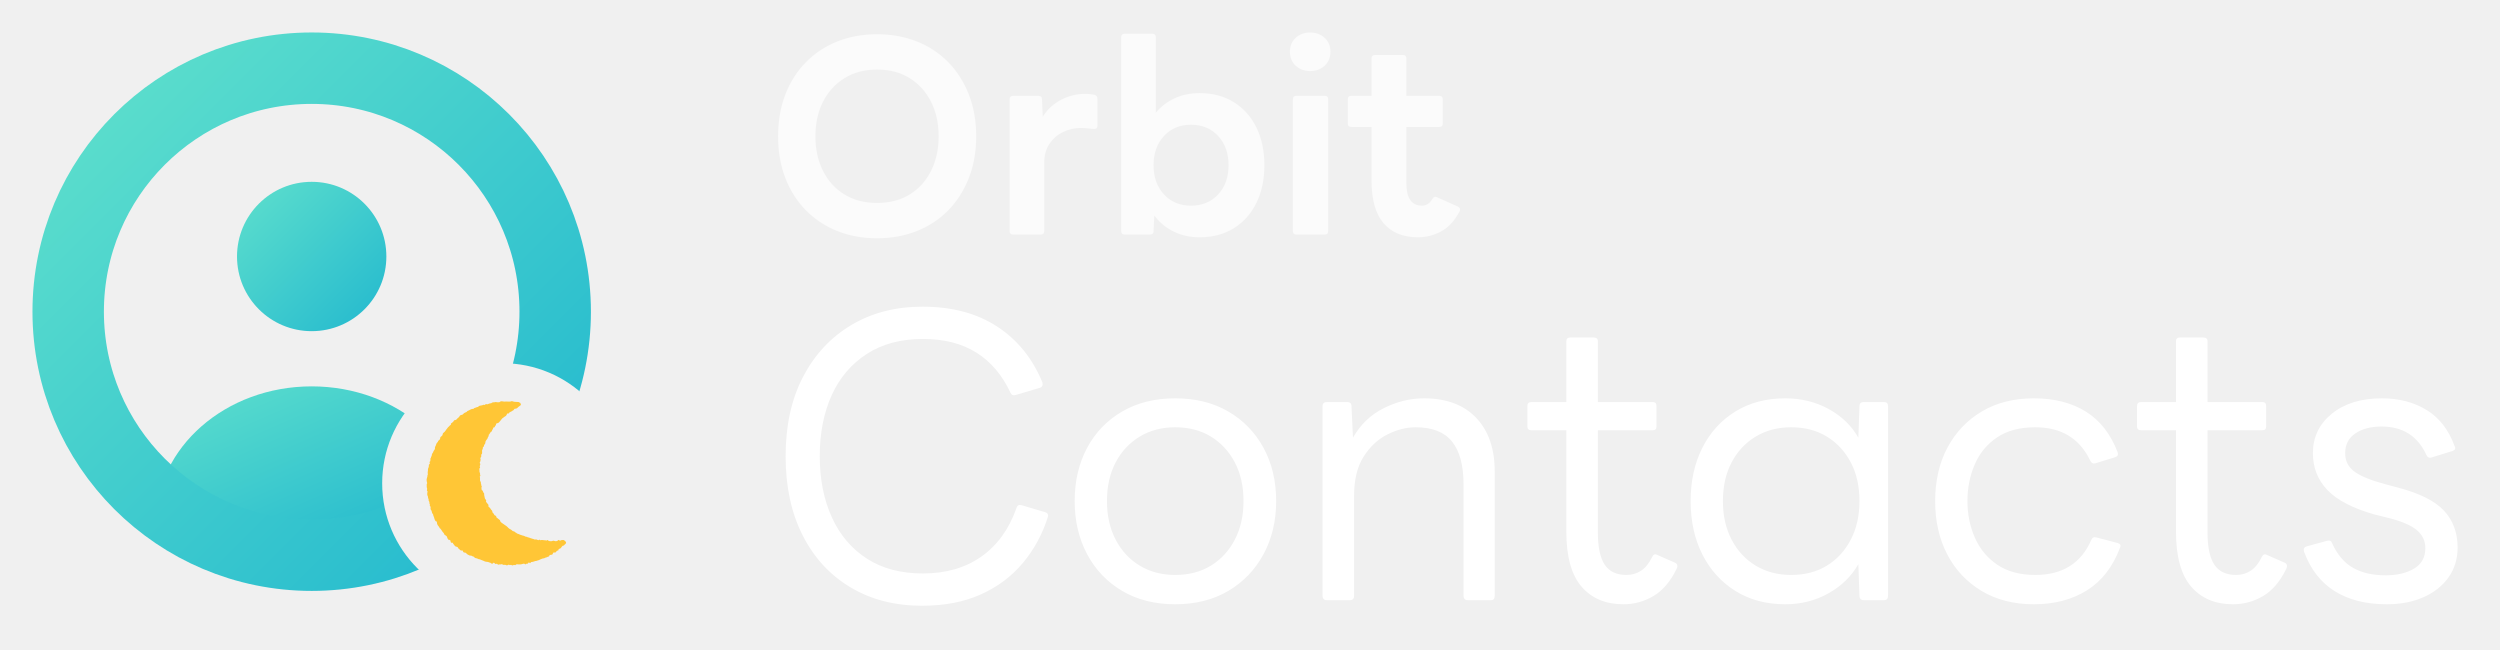
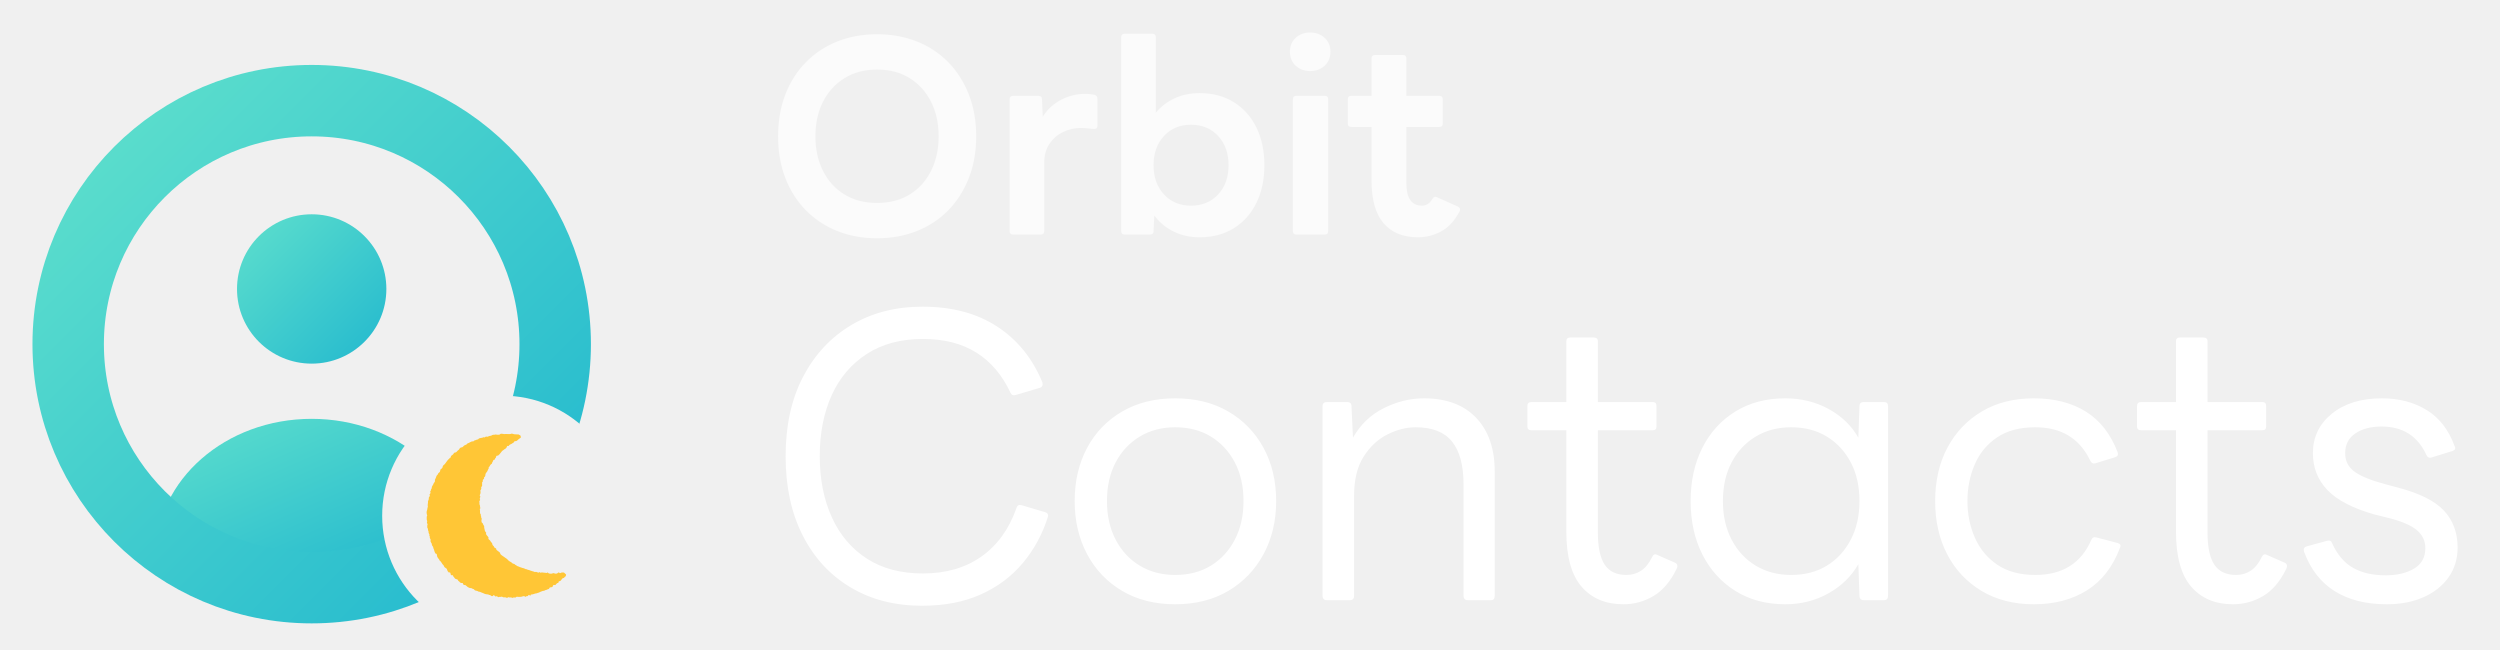
<svg xmlns="http://www.w3.org/2000/svg" viewBox="0 0 462 120">
  <defs>
    <linearGradient id="ink" x1="0" y1="0" x2="1" y2="1">
      <stop offset="0" stop-color="#5FE0CC" />
      <stop offset="1" stop-color="#22B8CF" />
    </linearGradient>
    <clipPath id="inside">
      <circle cx="256" cy="256" r="146" />
    </clipPath>
    <mask id="moon-gap">
      <rect width="512" height="512" fill="#fff" />
      <circle cx="373.42" cy="361.72" r="74" fill="#000" />
    </mask>
  </defs>
-   <g transform="scale(0.3) translate(-64 -64)">
+   <g transform="translate(0 6) scale(0.3) translate(-64 -64)">
    <g mask="url(#moon-gap)">
      <circle cx="256" cy="222" r="46" fill="url(#ink)" />
      <path d="M160 386a96 84 0 0 1 192 0z" fill="url(#ink)" clip-path="url(#inside)" />
      <circle cx="256" cy="256" r="150" fill="none" stroke="url(#ink)" stroke-width="44" />
    </g>
    <path transform="translate(319.14 302.84) scale(0.46)" d="M183.57,223.72c-.77-.04-1.41.11-2,.45-.33.19-.58.43-.63.82-.1.72-.59,1.07-1.23,1.19-.7.13-1.35.35-1.92.78-.31.23-.67.3-1.02.36-.91.16-1.79.39-2.52,1-.06.05-.15.09-.23.09-2.12-.06-3.83,1.19-5.75,1.75-.5.15-.71.66-1.2.7-1.66.15-3.04,1.39-4.79,1.18-.24-.03-.44.09-.62.22-.68.47-1.58.4-2.22.7-1.02.47-2,.38-3.01.52-.29.04-.41.27-.41.56,0,.34.03.76-.38.82-.38.06-.78-.09-1.08-.36-.84-.74-1.4-.66-1.9.34-.29.59-.7.93-1.39.85-.79-.09-1.5.02-2.05.68-.29.34-.6.25-.85-.06-.79-.98-1.71-.84-2.77-.48-1.32.44-2.61.86-4.1.8-1.29-.05-2.57.01-3.86-.2-.58-.09-1.3.37-1.74.84-.37.39-.67.46-1.09.26-.84-.4-1.58-.4-2.41.17-.6.42-1.43.38-2.04-.16-.47-.42-.93-.45-1.46-.19-.55.26-1.03.25-1.56-.13-.55-.4-1.71-.18-2.17.31-.49.51-1.13.49-1.63.2-1.23-.7-2.53-.64-3.84-.52-.63.06-1.08-.28-1.52-.61-.49-.37-.95-.54-1.52-.15-.17.12-.42.19-.64.18-1.09-.05-2.19-.19-3.22.36-.26.14-.48,0-.68-.19-.26-.25-.57-.47-.8-.74-.45-.53-.92-.62-1.44-.15-.45.41-.87.3-1.27-.04-.53-.45-1.06-.92-1.58-1.39-.4-.36-.69-.35-1.03.11-.95,1.29-1.94,1.43-3.14.42-.68-.57-1.34-1.11-2.31-.96-.16.03-.31-.02-.45-.16-.46-.47-1.1-.62-1.7-.6-1.31.05-2.51-.46-3.78-.63-.38-.05-.55-.36-.86-.49-2-.81-4.01-1.62-6.02-2.4-.52-.2-1.17.12-1.62-.25-.76-.63-1.67-.79-2.57-1.04-.27-.07-.53-.3-.77-.28-1.4.17-2-.9-2.76-1.72-.11-.12-.17-.33-.36-.3-.85.17-1.44-.39-2.04-.79-1.14-.76-2.49-.38-3.68-.83-1.73-.65-3.17-1.65-4.41-3-.53-.58-1.23-.98-2.03-.83-.85.17-1.37-.16-1.71-.85-.25-.5-.79-.87-.62-1.58.08-.33-.33-.29-.57-.25-1,.17-1.91.04-2.8-.51-.34-.22-.65-.42-.88-.74-.39-.55-.74-1.09-1.43-1.35-.39-.15-.63-.55-.75-.97-.27-.94-.85-1.3-1.85-1.49-1.08-.21-2.25-.63-2.88-1.73-.32-.56-.62-1.1-1.15-1.51-.44-.34-.68-.86-.83-1.43-.23-.88-.54-1.01-1.38-.7-.82.3-1.87-.56-1.88-1.68,0-.88-.26-1.54-.91-2.12-.27-.24-.39-.38-.61,0-.29.51-.64.33-.96.06-1.23-1.04-2.01-2.36-2.33-3.93-.12-.57-.33-1.04-.84-1.38-.7-.46-1.37-.98-2.07-1.44-.44-.29-.81-.68-.92-1.16-.32-1.41-1.49-2.2-2.28-3.26-1.23-1.64-1.98-3.66-3.82-4.82-.48-1.91-2.31-2.97-2.98-4.77-.24-.65-.61-1.28-.51-2,.12-.85-.33-1.48-.71-2.15-.11-.18-.26-.26-.41-.2-.69.27-.81-.3-1.11-.68-1.25-1.6-1.24-3.67-2.09-5.41-.47-.96-.78-1.96-.91-3.02-.04-.29-.25-.42-.42-.6-.75-.81-1.18-1.79-1.3-2.86-.15-1.28-.15-1.32-.98-2.35-.66-.82-.93-1.87-.67-2.85.33-1.23-.25-2.08-.87-2.95-.17-.24-.34-.48-.23-.76.39-.97.1-1.78-.5-2.55-.07-.09-.11-.29-.06-.4.42-1.06-.15-1.87-.64-2.72-.34-.59-.61-1.2-.31-1.91.05-.11.03-.3-.03-.4-.61-1.05-.86-2.17-.87-3.38,0-.49-.21-1.01-.52-1.4-.37-.46-.46-.96-.39-1.5.15-1.11-.25-2.26.36-3.34.22-.4.07-.85-.31-1.21-.54-.51-.72-1.19-.38-1.83.43-.83.23-1.62-.06-2.35-.26-.65-.33-1.28-.33-1.96.01-.87,0-1.74-.01-2.61,0-.54.04-1.06.43-1.5.45-.51.04-1.02-.08-1.49-.56-2.06-.75-4.09.05-6.16.36-.93.59-1.92.56-2.94,0-.08-.03-.2.01-.25,1.11-1.31.1-2.82.37-4.21.16-.81.2-1.65.3-2.48,0-.08.08-.17.06-.24-.4-1.55.45-2.82.91-4.18.22-.66.17-1.32.16-1.99-.01-.87.21-1.61.98-2.17.74-.54.37-1.45.13-1.97-.36-.76-.04-1.04.46-1.31.35-.18.4-.41.38-.74-.02-.34.03-.66.2-.97.26-.47.29-.94-.1-1.4-.29-.35-.31-.77.17-.96.6-.23.67-.69.66-1.21,0-.43-.02-.88.32-1.17.66-.54.71-1.25.79-2.02.15-1.5.85-2.79,1.78-3.95.41-.51.27-1.21.69-1.74.37-.47.64-1.05,1.06-1.49.69-.74.9-1.6.71-2.56-.13-.65.03-1.16.39-1.72.62-.98.98-2.1,1.33-3.2.27-.86.63-1.66,1.33-2.29.53-.48,1.04-.97,1.18-1.77.09-.53.57-.95,1.04-1.25,1.18-.78,1.84-1.82,1.8-3.27-.02-.75.4-1.23,1-1.63.48-.33.94-.7,1.34-1.12.49-.5.86-1.05.91-1.82.1-1.44,1.04-2.38,2.17-3.15,1.19-.81,1.68-2.18,2.57-3.22,1.2-1.41,2.09-3.08,3.6-4.23.34-.26.6-.55.85-.89.36-.49.83-.9,1.4-1.16.25-.12.63-.26.49-.58-.54-1.25.5-1.73,1.17-2.22,1.02-.74,2.07-1.33,2.56-2.62.28-.73.88-1.17,1.84-1.17.92,0,1.71-.51,2.34-1.28.66-.81,1.35-1.63,2.29-2.19.53-.32.9-.86,1.15-1.4.57-1.26,1.61-1.85,2.87-2.03.97-.14,1.68-.41,2.29-1.28.89-1.26,2.35-1.8,3.73-2.37.55-.23,1.1-.37,1.32-1.03.07-.21.3-.44.51-.52,1.4-.52,2.75-1.15,4.03-1.93.6-.36,1.21-.63,1.88-.82.3-.09.63-.22.9-.11.84.34,1.38-.06,1.9-.63.25-.27.51-.58.87-.63,1.58-.24,2.9-1.33,4.54-1.35.21,0,.39-.08.48-.28.64-1.33,1.96-1.29,3.13-1.6,1.22-.32,2.56-.24,3.64-1.04.07-.05.24-.07.32-.02,1.08.67,1.89,0,2.64-.6.52-.41.94-.59,1.46-.11.34.31.72.14,1.03.03,1.62-.53,3.16-1.29,4.92-1.33.35,0,.56-.41.88-.6,1.22-.73,2.56-.71,3.89-.77.36-.02.72.03,1.04-.23.15-.12.34-.17.55-.09,1.41.53,2.87.32,4.31.31.41,0,.83-.11,1.08-.4.99-1.13,2.32-1.03,3.49-.76,1.45.33,2.83.42,4.29.25,1.18-.14,2.4.11,3.6.06,1.29-.06,2.61.19,3.88-.45.48-.24,1.15-.15,1.72.09,1.43.59,2.91.79,4.47.75,1.13-.03,2.27.22,3.42.16.32-.02.61.14.85.33.39.31.71.66,1.28.68.24,0,.46.29.52.6.04.22.13.43.22.63.68,1.5.61,1.76-.78,2.74-1.18.83-2.38,1.66-3.36,2.73-.87.95-1.98,1.35-3.23,1.31-.78-.03-1.23.32-1.45,1-.24.71-.75,1.09-1.41,1.33-.08.03-.19.02-.24.07-1.51,1.68-4.31,1.54-5.38,3.84-.17.36-.48.27-.8.15-.76-.29-1.36,0-1.6.77-.59,1.88-1.93,3.01-3.67,3.76-.03.01-.07,0-.08.02-.93,1.29-2.7,1.61-3.48,3.1-.28.53-.69,1.02-1.13,1.44-.8.76-1.28,1.83-2.08,2.49-.78.64-1.51,1.78-2.89,1.32-.34-.11-1.35,1.18-1.3,1.76.06.75-.31,1.17-.84,1.58-.37.28-.51.7-.63,1.15-.18.72-.52,1.31-1.44,1.18-.35-.05-.56.1-.7.45-.49,1.24-.93,2.5-1.74,3.59-.29.4.02,1.18-.57,1.41-1.16.44-1.69,1.43-2.26,2.37-.46.76-.76,1.61-1.56,2.11-.1.06-.21.27-.18.35.52,1.17-.4,1.92-.83,2.8-.26.55-.64,1.03-.64,1.69,0,.46-.46.68-.72,1-.53.65-.91,1.42-1.4,2.05-.75.95-.68,1.87-.82,2.92-.11.8-.49,1.95-1.44,2.49-.31.18-.42.39-.33.67.36,1.13-.25,1.83-1.06,2.41-.44.32-.6.68-.57,1.21.06.93.14,1.87-.82,2.47-.21.13-.13.35-.13.54.01,1.31,0,2.63.04,3.94.02.7-.47,1.12-.84,1.59-.37.47-.59.89-.39,1.52.36,1.15-.05,2.13-.82,3-.41.47-.49.91-.15,1.51.35.6.05,1.32.03,1.97-.02.83-.15,1.69-.68,2.45-.39.55-.63,1.15.07,1.82.51.49.4,1.28.12,1.9-.46,1.01-.72,2-.12,3.04.21.36.12.7-.19.98-.68.64-.98,1.34-.66,2.31.17.54.1,1.17.05,1.75-.08.87.14,1.69.51,2.43.28.56.36,1.1.31,1.7-.04.52-.1,1.01.27,1.5.3.41.28,1.07-.19,1.37-.62.41-.46.9-.3,1.38.27.81.16,1.62.14,2.45-.02,1.3-.15,2.7.92,3.75.22.22.19.45.18.69-.02.84-.03,1.68.45,2.44.14.23.12.49.1.74-.06.59-.08,1.14.45,1.59.27.23.38.65.21,1.02-.61,1.33-.33,2.67-.14,4.02.06.44.39.7.72.89.66.39.99.96,1.16,1.67.18.75.47,1.44,1.05,1.97.46.42.58,1.06.51,1.55-.21,1.34.41,2.51.56,3.76.08.63.22,1.26.38,1.87.23.89,1.06,1.38,1.51,2.14.22.37.4.59.14,1.02-.36.59-.23,1.12.17,1.75.74,1.17,1.75,2.09,2.58,3.17.42.55.6,1.08.36,1.74-.25.69-.11,1.15.54,1.63,1.03.75,1.97,1.64,2.53,2.86.22.49.64.93,1.05,1.29.7.61,1.07,1.38,1.14,2.26.07.82.28,1.46,1.03,1.93.67.42,1.14,1.05,1.34,1.85.26,1.05,1.33,1.1,2.04,1.59.52.36.9.66.84,1.39-.06.63.37,1.11.91,1.4,1.41.77,2.39,2.08,3.73,2.94.27.18.4.54.47.88.22,1.18.93,2,1.88,2.67,2.34,1.63,4.68,3.27,7.02,4.91.79.55,1.37,1.31,2.01,2.01.9.97,2.1,1.57,3.25,2.18.87.46,1.61,1.05,2.27,1.75.45.47,1.01.73,1.64.71.6-.03,1.03.21,1.39.63.53.61,1.15,1.06,1.94,1.27.03,0,.06.01.08.03,1.27,1.65,3.47,1.44,5.02,2.54.18.12.41.22.62.24.73.08,1.41.29,2.02.68.54.34,1.24.16,1.67.37.83.41,1.78.45,2.56.98.66.44,1.39.71,2.22.63.16-.02.4-.01.48.08.71.77,1.66.71,2.58.9.77.16,1.54.57,2.25.89,1.6.72,3.38.76,4.92,1.59.49.26,1.09.39,1.53.11.59-.36.99-.11,1.47.12.78.36,1.66.43,2.44.8.33.16.58-.11.77-.37.42-.57.85-.48,1.22.02.36.48.72.59,1.29.34.82-.36,1.72-.24,2.57-.14,1.3.16,2.58.42,3.9.39.24,0,.49.09.72.18.38.16.72.17.98-.17.49-.63,1.12-.51,1.48-.03.76,1.01,1.86,1.03,2.91,1.18,1.31.19,2.58-.1,3.8-.59.31-.13.66-.17.98-.03.66.3,1.35.45,2.07.58.7.13,1.26.03,1.96-.16.84-.23,1.38-.64,1.95-1.19.53-.5,1.22-.33,1.54.18.48.76,1.07.62,1.57.29,1.1-.74,2.3-.72,3.54-.69.59.01,1.07.18,1.54.55.7.56,1.16,1.37,1.96,1.83.24.14.32.43.31.74-.06,1.14-.37,2.14-1.5,2.68-.27.13-.43.32-.59.57-.4.63-.76,1.2-1.74,1.16-.6-.03-1.19.58-1.63,1.1-.3.36-.61.74-.83,1.16-.62,1.14-1.54,1.8-2.83,1.97-.62.08-.97.45-.97,1.13,0,.95-.5,1.38-1.45,1.28-.34-.04-.51.19-.7.39-.64.67-1.27,1.34-1.89,2.03-.3.33-.62.39-1.05.23-1.27-.48-2.19.01-2.52,1.32-.29,1.16-.93,1.63-2.08,1.61Z" fill="#ffc636" />
  </g>
  <path transform="translate(141 41.66) scale(0.45714)" d="M46.10 5.20L46.10 5.20Q37.40 5.20 30.10 2.30Q22.80-0.60 17.40-6.05Q12-11.50 9.05-19.10Q6.10-26.70 6.10-36L6.10-36Q6.10-45.40 9.05-53Q12-60.60 17.40-66.05Q22.80-71.50 30.10-74.40Q37.40-77.30 46.10-77.30L46.10-77.30Q54.80-77.30 62.15-74.40Q69.50-71.50 74.85-66.05Q80.20-60.60 83.20-53Q86.20-45.40 86.20-36L86.20-36Q86.20-26.70 83.20-19.10Q80.20-11.50 74.85-6.05Q69.50-0.60 62.15 2.30Q54.80 5.20 46.10 5.20ZM21.20-36L21.20-36Q21.20-28.20 24.25-22.10Q27.30-16 32.90-12.55Q38.50-9.10 46.10-9.10L46.10-9.10Q53.80-9.10 59.35-12.55Q64.90-16 67.95-22.10Q71-28.20 71-36L71-36Q71-43.90 67.95-49.95Q64.90-56 59.35-59.50Q53.80-63 46.10-63L46.10-63Q38.50-63 32.90-59.50Q27.30-56 24.25-49.95Q21.20-43.90 21.20-36ZM112.30 3.70L101.10 3.70Q99.70 3.70 99.70 2.30L99.70 2.30L99.70-51Q99.70-52.40 101.10-52.40L101.10-52.40L111.30-52.40Q112.80-52.40 112.80-51L112.80-51L113.10-44Q116.00-48.50 120.60-50.85Q125.20-53.20 130.20-53.20L130.20-53.20Q131.40-53.20 132.30-53.10Q133.20-53 134-52.80L134-52.80Q135.20-52.50 135.20-51.30L135.20-51.30L135.20-40.20Q135.20-39 134-39L134-39Q132.90-39 131.55-39.20Q130.20-39.40 128.50-39.40L128.50-39.40Q124.70-39.40 121.30-37.75Q117.90-36.10 115.80-32.95Q113.70-29.80 113.70-25.30L113.70-25.30L113.70 2.30Q113.70 3.70 112.30 3.70L112.30 3.70ZM176.50 4.80L176.50 4.80Q170.70 4.80 165.95 2.45Q161.20 0.10 158.20-4L158.20-4L157.90 2.30Q157.90 3.70 156.40 3.70L156.40 3.70L146.20 3.70Q144.80 3.70 144.80 2.30L144.80 2.30L144.80-76.10Q144.80-77.50 146.20-77.50L146.20-77.50L157.40-77.50Q158.80-77.50 158.80-76.10L158.80-76.10L158.80-45.60Q162-49.40 166.50-51.45Q171-53.50 176.50-53.50L176.50-53.50Q184.50-53.50 190.40-49.80Q196.30-46.10 199.50-39.55Q202.70-33 202.70-24.30L202.70-24.30Q202.70-15.70 199.50-9.15Q196.30-2.60 190.40 1.10Q184.50 4.80 176.50 4.80ZM157.90-24.30L157.90-24.30Q157.90-17.10 162.10-12.55Q166.30-8 173-8L173-8Q179.80-8 184-12.55Q188.20-17.10 188.20-24.30L188.20-24.30Q188.20-31.60 184-36.15Q179.80-40.70 173-40.70L173-40.70Q166.30-40.70 162.10-36.15Q157.90-31.60 157.90-24.30ZM221.20-62.40L221.20-62.40Q217.70-62.40 215.35-64.55Q213-66.70 213-70.20L213-70.20Q213-73.70 215.35-75.85Q217.70-78 221.20-78L221.20-78Q224.70-78 227.05-75.85Q229.40-73.70 229.40-70.20L229.40-70.20Q229.40-66.70 227.05-64.55Q224.70-62.40 221.20-62.40ZM214.20 2.20L214.20-51Q214.20-52.40 215.60-52.40L215.60-52.40L227.10-52.40Q228.50-52.40 228.50-51L228.50-51L228.50 2.20Q228.50 3.70 227.10 3.70L227.10 3.70L215.60 3.70Q214.20 3.70 214.20 2.20L214.20 2.20ZM264.80 4.80L264.80 4.80Q255.70 4.80 250.85-0.90Q246.00-6.60 246.00-18L246.00-18L246.00-39.80L237.80-39.80Q236.40-39.80 236.40-41.20L236.40-41.20L236.40-51Q236.40-52.40 237.80-52.40L237.80-52.40L246.00-52.40L246.00-67.50Q246.00-68.90 247.40-68.90L247.40-68.90L258.70-68.90Q260.10-68.90 260.10-67.50L260.10-67.50L260.10-52.40L273.40-52.40Q274.80-52.40 274.80-51L274.80-51L274.80-41.20Q274.80-39.80 273.40-39.80L273.40-39.80L260.10-39.80L260.10-17.10Q260.10-8 266.40-8L266.40-8Q269-8 270.60-10.70L270.60-10.70Q271.30-12 272.50-11.40L272.50-11.40L281-7.60Q281.80-7.10 281.80-6.40L281.80-6.40Q281.80-5.80 281.40-5.30L281.40-5.30Q278.40 0.20 274 2.50Q269.60 4.80 264.80 4.80Z" fill="#fff" opacity=".7" />
  <path transform="translate(141 109.2) scale(0.685716)" d="M42.90 4L42.90 4Q31.90 4 23.60-0.95Q15.30-5.90 10.70-14.95Q6.10-24 6.10-36.30L6.10-36.30Q6.10-48.70 10.80-57.70Q15.50-66.70 23.80-71.65Q32.10-76.60 43-76.60L43-76.60Q54.90-76.60 63.10-71.25Q71.30-65.90 75.30-56.20L75.30-56.20Q75.60-55 74.50-54.70L74.50-54.70L68.10-52.80Q67.10-52.50 66.70-53.40L66.70-53.40Q63.40-60.50 57.55-64.20Q51.70-67.90 43.10-67.90L43.10-67.90Q34.20-67.90 27.95-63.85Q21.70-59.80 18.50-52.70Q15.30-45.60 15.30-36.30L15.30-36.30Q15.30-27 18.55-19.85Q21.80-12.70 28-8.70Q34.20-4.70 43.10-4.70L43.10-4.70Q52.40-4.70 58.85-9.25Q65.30-13.80 68.30-22.30L68.30-22.30Q68.60-23.40 69.70-23.10L69.70-23.10L76.10-21.20Q77-20.90 76.80-20L76.80-20Q74.60-13 70.05-7.55Q65.50-2.10 58.70 0.95Q51.90 4 42.90 4ZM111.10 3.60L111.10 3.60Q102.90 3.60 96.80 0Q90.70-3.60 87.35-9.90Q84.00-16.20 84.00-24.20L84.00-24.20Q84.00-32.30 87.35-38.55Q90.70-44.80 96.80-48.35Q102.90-51.90 111.10-51.90L111.10-51.90Q119.30-51.90 125.40-48.35Q131.50-44.80 134.90-38.55Q138.30-32.30 138.30-24.20L138.30-24.20Q138.30-16.20 134.90-9.90Q131.50-3.60 125.40 0Q119.30 3.60 111.10 3.60ZM111.10-4.30L111.10-4.30Q116.60-4.30 120.70-6.80Q124.80-9.30 127.15-13.80Q129.50-18.30 129.50-24.20L129.50-24.20Q129.50-30.20 127.15-34.65Q124.80-39.10 120.70-41.60Q116.60-44.10 111.10-44.10L111.10-44.10Q105.70-44.10 101.55-41.60Q97.40-39.10 95.05-34.65Q92.70-30.20 92.70-24.20L92.70-24.20Q92.70-18.30 95.05-13.80Q97.40-9.30 101.55-6.80Q105.70-4.30 111.10-4.30ZM158.20 2.50L152.00 2.50Q150.80 2.50 150.80 1.30L150.80 1.30L150.80-49.80Q150.80-50.90 152.00-50.90L152.00-50.90L157.40-50.90Q158.60-50.90 158.60-49.80L158.60-49.80L159.00-41.30Q162.00-46.60 167.30-49.25Q172.60-51.90 178.10-51.90L178.10-51.90Q187.20-51.90 192.20-46.65Q197.20-41.40 197.20-32.20L197.20-32.20L197.20 1.30Q197.20 2.50 196.20 2.50L196.20 2.50L190.00 2.50Q188.80 2.50 188.80 1.30L188.80 1.30L188.80-28.70Q188.80-36.40 185.70-40.25Q182.60-44.10 175.90-44.10L175.90-44.10Q172.10-44.10 168.25-42.15Q164.40-40.20 161.85-36.15Q159.30-32.10 159.30-25.70L159.30-25.70L159.30 1.30Q159.30 2.50 158.20 2.50L158.20 2.50ZM231.90 3.60L231.90 3.60Q224.70 3.60 220.60-1.15Q216.50-5.90 216.50-16L216.50-16L216.50-43.30L207.10-43.30Q206.00-43.30 206.00-44.30L206.00-44.30L206.00-49.80Q206.00-50.90 207.10-50.90L207.10-50.90L216.50-50.90L216.50-67.30Q216.50-68.30 217.60-68.30L217.60-68.30L223.80-68.30Q225.00-68.30 225.00-67.30L225.00-67.30L225.00-50.90L239.80-50.90Q240.80-50.90 240.80-49.80L240.80-49.80L240.80-44.30Q240.80-43.30 239.80-43.30L239.80-43.30L225.00-43.30L225.00-15.80Q225.00-9.80 226.85-7.05Q228.70-4.30 232.70-4.30L232.70-4.30Q234.90-4.30 236.65-5.45Q238.40-6.60 239.60-9.10L239.60-9.10Q240.10-10.20 241.00-9.70L241.00-9.70L245.80-7.60Q246.80-7.10 246.20-5.90L246.20-5.90Q243.70-0.80 239.95 1.40Q236.20 3.60 231.90 3.60ZM275.50 3.60L275.50 3.60Q267.80 3.60 262.05 0Q256.30-3.60 253.15-9.85Q250.00-16.10 250.00-24.20L250.00-24.20Q250.00-32.30 253.15-38.55Q256.30-44.80 262.05-48.35Q267.80-51.90 275.50-51.90L275.50-51.90Q281.90-51.90 287.15-49.05Q292.40-46.20 295.20-41.30L295.20-41.30L295.50-49.80Q295.50-50.90 296.70-50.90L296.70-50.90L302.10-50.90Q303.20-50.90 303.20-49.80L303.20-49.80L303.20 1.30Q303.20 2.50 302.10 2.50L302.10 2.50L296.70 2.50Q295.50 2.50 295.50 1.30L295.50 1.30L295.20-7.20Q292.40-2.30 287.15 0.65Q281.90 3.60 275.50 3.60ZM277.10-4.30L277.10-4.30Q282.60-4.30 286.70-6.80Q290.80-9.30 293.15-13.80Q295.50-18.30 295.50-24.20L295.50-24.20Q295.50-30.20 293.15-34.65Q290.80-39.10 286.70-41.60Q282.60-44.10 277.10-44.10L277.10-44.10Q271.70-44.10 267.55-41.60Q263.40-39.10 261.05-34.65Q258.70-30.20 258.70-24.20L258.70-24.20Q258.70-18.30 261.05-13.80Q263.40-9.30 267.55-6.80Q271.70-4.30 277.10-4.30ZM342.50 3.60L342.50 3.60Q334.40 3.60 328.40 0Q322.40-3.60 319.15-9.85Q315.90-16.10 315.90-24.20L315.90-24.20Q315.90-32.40 319.20-38.60Q322.50-44.80 328.45-48.35Q334.40-51.90 342.50-51.90L342.50-51.90Q350.80-51.90 356.55-48.30Q362.30-44.70 365.10-37.30L365.10-37.30Q365.40-36.30 364.30-36L364.30-36L359.10-34.40Q358.20-34.10 357.70-35.10L357.70-35.10Q353.40-44.10 342.90-44.10L342.90-44.10Q336.60-44.10 332.55-41.35Q328.50-38.60 326.55-34.05Q324.60-29.50 324.60-24.20L324.60-24.20Q324.60-18.90 326.60-14.35Q328.60-9.80 332.65-7.05Q336.70-4.30 342.90-4.30L342.90-4.30Q353.90-4.30 358-13.80L358-13.80Q358.40-14.70 359.40-14.40L359.40-14.40L365.10-12.90Q366.20-12.60 365.70-11.60L365.70-11.60Q362.80-3.90 356.80-0.15Q350.80 3.60 342.50 3.60ZM396.20 3.60L396.20 3.60Q389 3.60 384.90-1.15Q380.80-5.90 380.80-16L380.80-16L380.80-43.30L371.40-43.30Q370.30-43.30 370.30-44.30L370.30-44.30L370.30-49.80Q370.30-50.90 371.40-50.90L371.40-50.90L380.80-50.90L380.80-67.30Q380.80-68.30 381.90-68.30L381.90-68.30L388.10-68.30Q389.30-68.30 389.30-67.30L389.30-67.30L389.30-50.90L404.10-50.90Q405.10-50.90 405.10-49.80L405.10-49.80L405.10-44.30Q405.10-43.30 404.10-43.30L404.10-43.30L389.30-43.30L389.30-15.80Q389.30-9.80 391.15-7.05Q393-4.30 397-4.30L397-4.30Q399.20-4.30 400.95-5.45Q402.70-6.60 403.90-9.10L403.90-9.10Q404.40-10.20 405.30-9.70L405.30-9.70L410.10-7.60Q411.10-7.10 410.50-5.90L410.50-5.90Q408-0.80 404.25 1.40Q400.50 3.60 396.20 3.60ZM437.60 3.60L437.60 3.60Q429.20 3.60 423.55 0.05Q417.90-3.50 415.30-10.60L415.30-10.60Q415-11.70 416-12L416-12L421.50-13.50Q422.60-13.80 422.90-12.80L422.90-12.80Q425-8.20 428.55-6.20Q432.10-4.20 437.30-4.20L437.30-4.20Q441.90-4.20 444.95-6Q448-7.80 448-11.50L448-11.50Q448-14.60 445.50-16.55Q443-18.50 437.50-19.80L437.50-19.80L434.30-20.60Q425.50-23.10 421.60-27.20Q417.70-31.30 417.70-37.10L417.70-37.10Q417.70-43.60 422.80-47.75Q427.90-51.90 436.30-51.90L436.30-51.90Q443.20-51.90 448.35-48.75Q453.50-45.60 455.90-39L455.90-39Q456.40-38.10 455.30-37.70L455.30-37.70L449.80-36Q448.80-35.60 448.30-36.60L448.30-36.60Q444.80-44.30 436.20-44.30L436.20-44.30Q431.90-44.30 429.15-42.45Q426.40-40.60 426.40-37.10L426.40-37.10Q426.40-34 428.90-32.15Q431.40-30.30 437.40-28.70L437.40-28.70L440.40-27.90Q449.30-25.60 453-21.65Q456.70-17.70 456.70-11.70L456.70-11.70Q456.70-7.10 454.25-3.65Q451.80-0.20 447.50 1.70Q443.20 3.60 437.60 3.60Z" fill="#fff" />
</svg>
